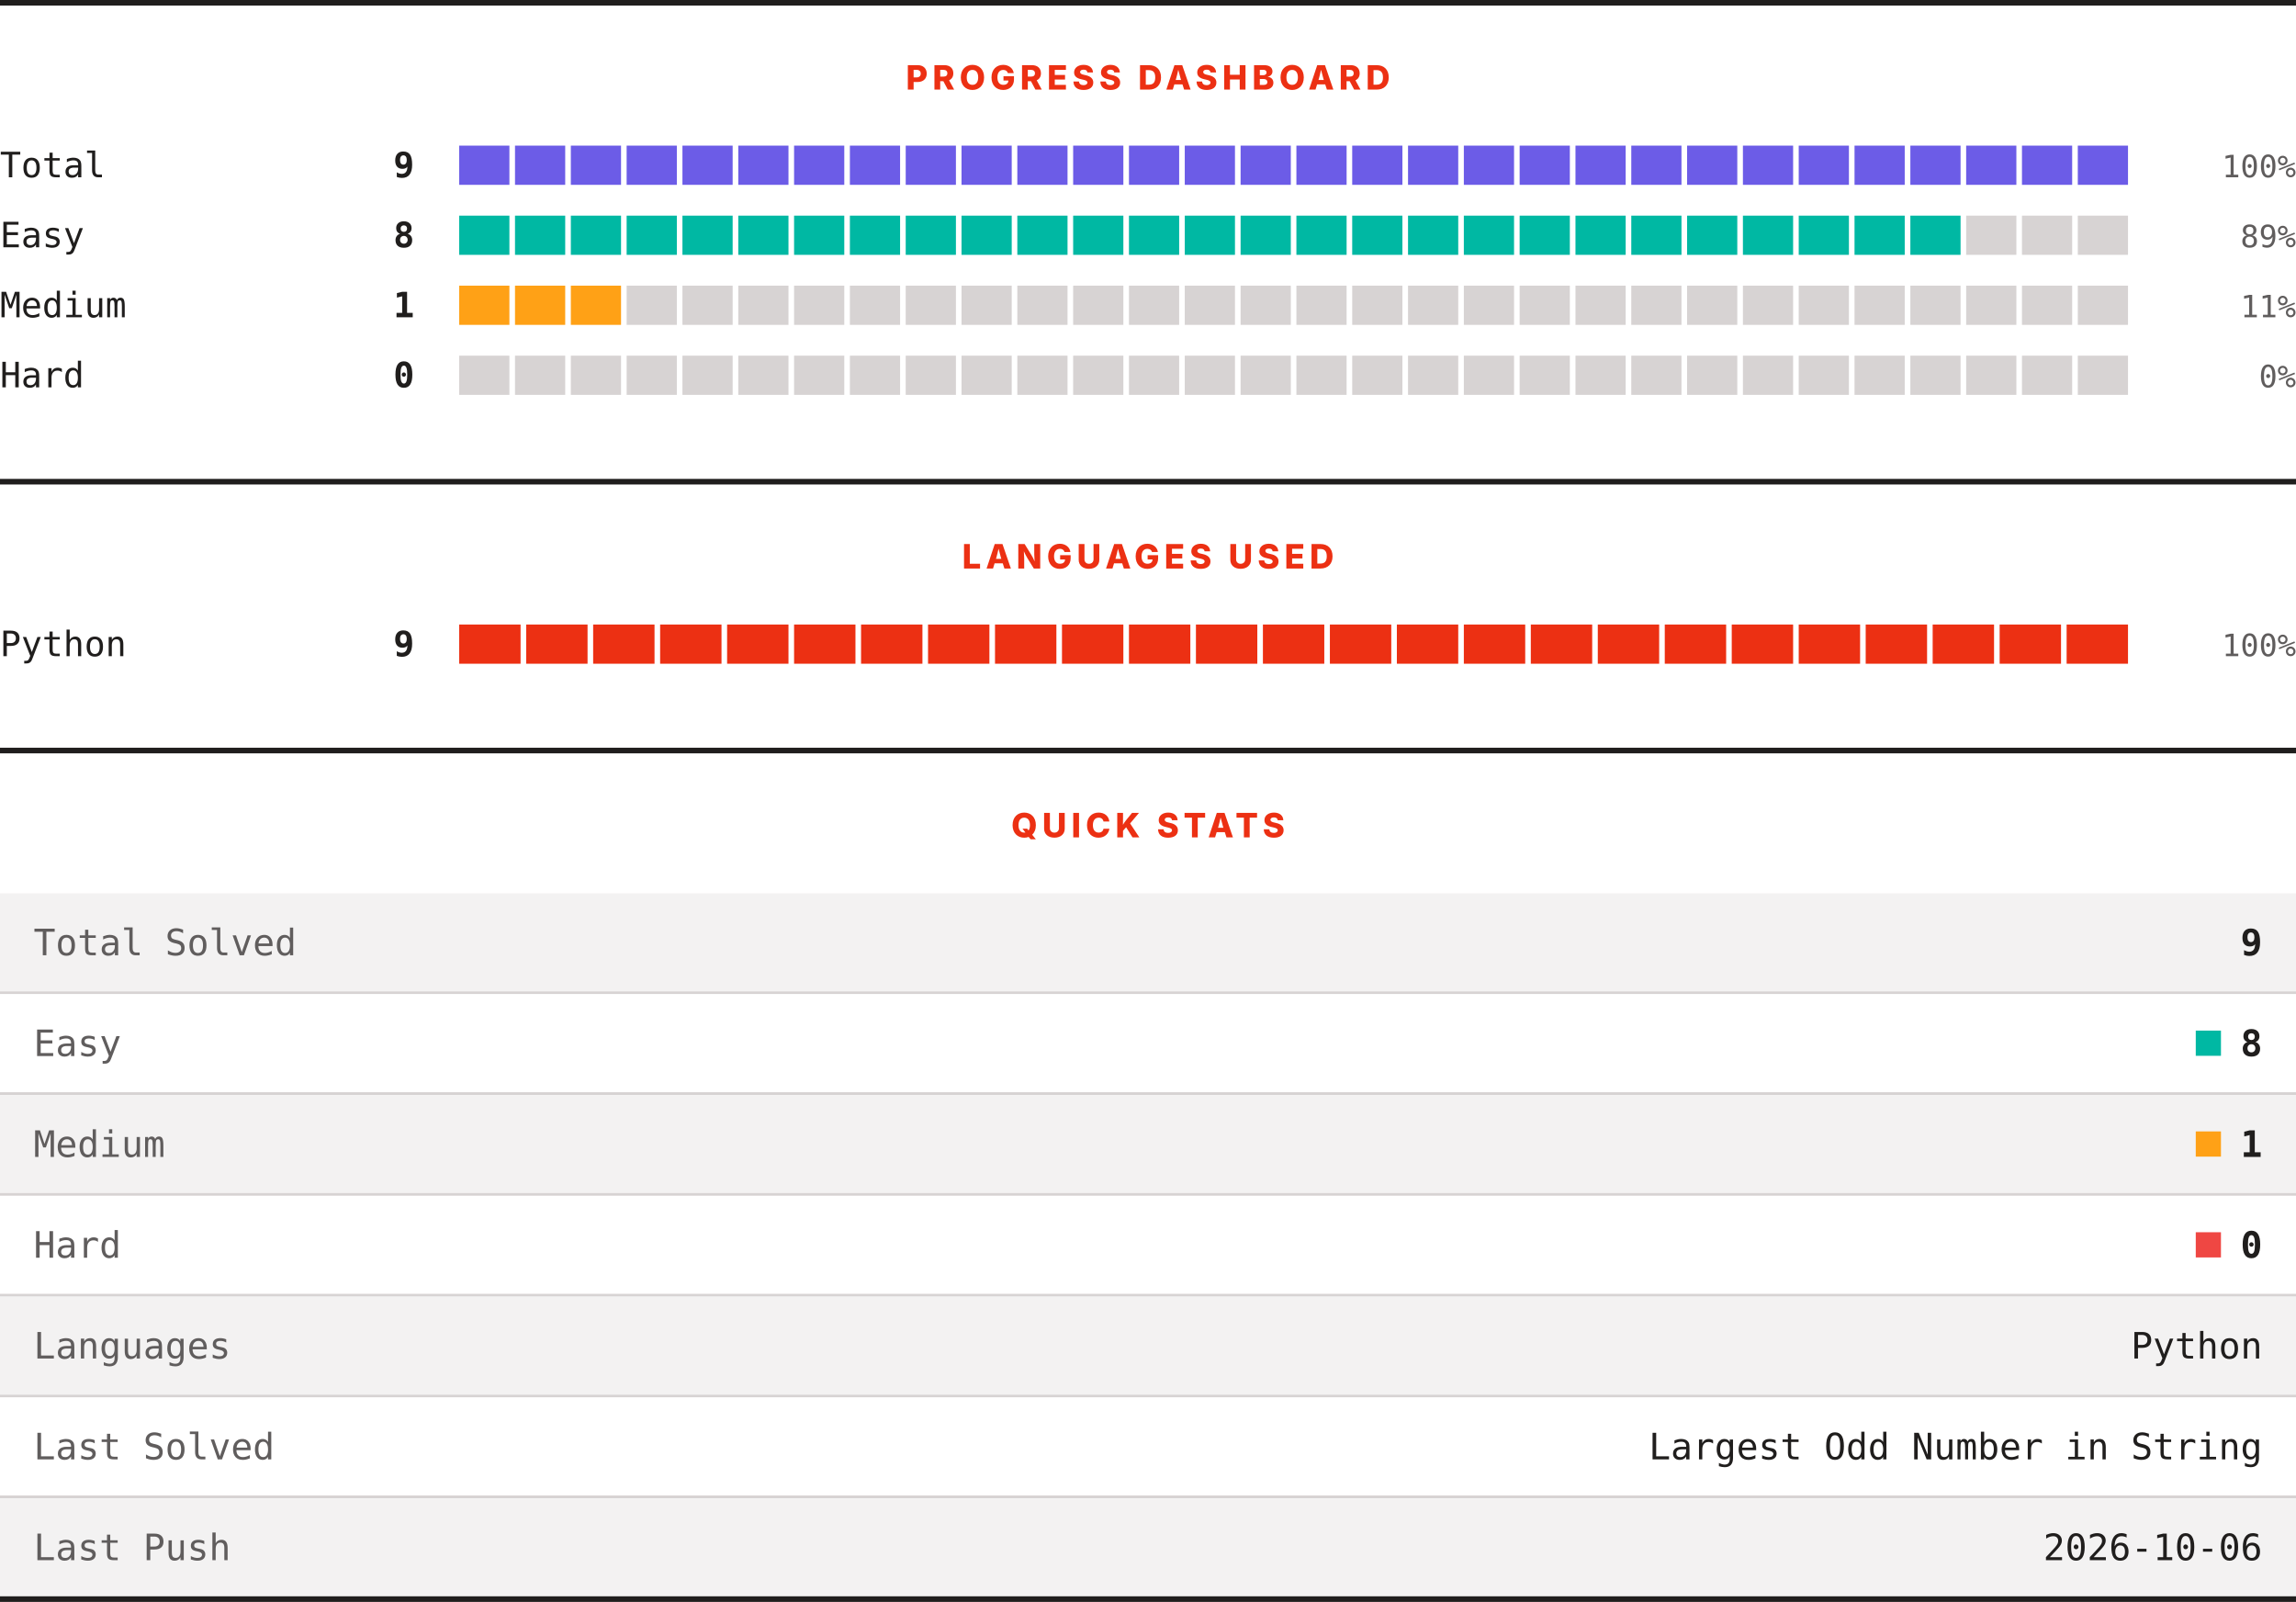
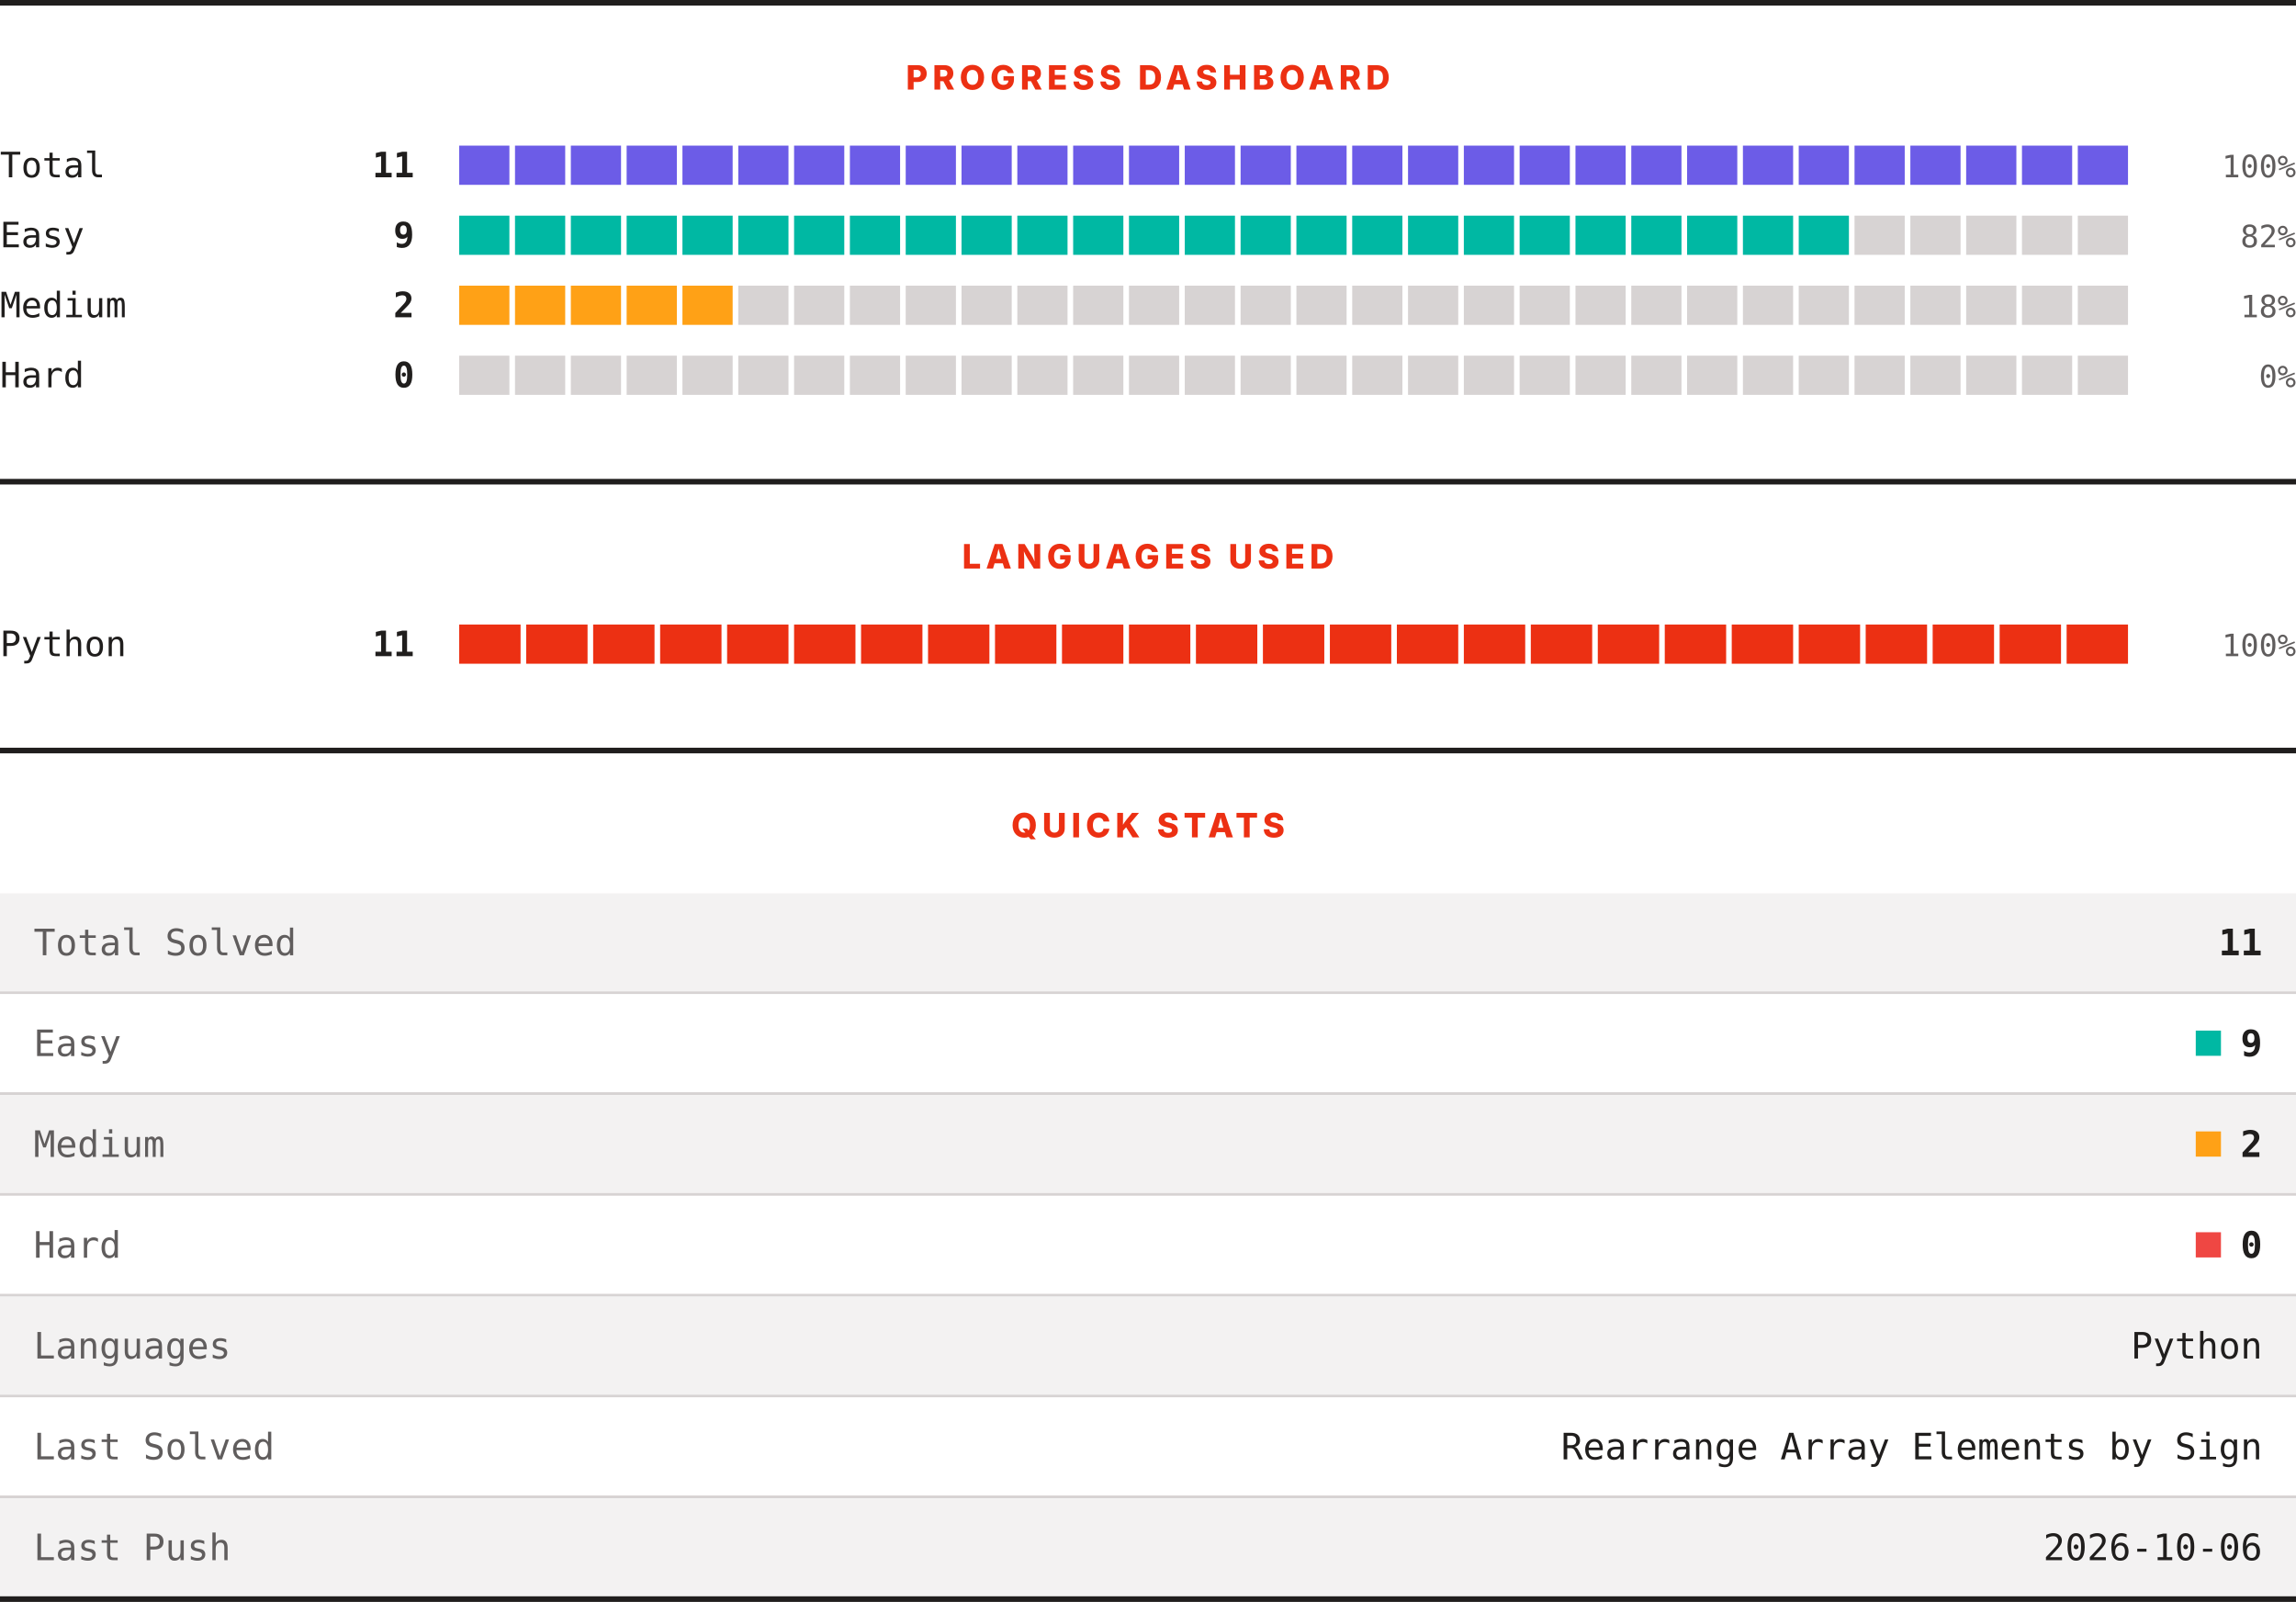
<svg xmlns="http://www.w3.org/2000/svg" width="820" height="572" viewBox="0 0 820 572" role="img" aria-label="LeetCode progress, languages and quick stats">
  <rect width="820" height="572" fill="#ffffff" />
  <rect x="0" y="0" width="820" height="2" fill="#201e1d" />
  <text x="410" y="32" text-anchor="middle" font-family="Archivo, system-ui, -apple-system, Segoe UI, sans-serif" font-size="12" font-weight="800" letter-spacing="1.68" fill="#ec3013">PROGRESS DASHBOARD</text>
  <text x="0" y="63.3" font-family="ui-monospace, SFMono-Regular, Menlo, Consolas, monospace" font-size="12.5" fill="#201e1d">Total</text>
-   <text x="148" y="63.3" text-anchor="end" font-family="ui-monospace, SFMono-Regular, Menlo, Consolas, monospace" font-size="12.5" font-weight="700" fill="#201e1d">9</text>
+   <text x="148" y="63.3" text-anchor="end" font-family="ui-monospace, SFMono-Regular, Menlo, Consolas, monospace" font-size="12.5" font-weight="700" fill="#201e1d">11</text>
  <rect x="164.00" y="52" width="17.93" height="14" fill="#6c5ce7" />
  <rect x="183.93" y="52" width="17.93" height="14" fill="#6c5ce7" />
  <rect x="203.87" y="52" width="17.93" height="14" fill="#6c5ce7" />
  <rect x="223.80" y="52" width="17.93" height="14" fill="#6c5ce7" />
  <rect x="243.73" y="52" width="17.93" height="14" fill="#6c5ce7" />
  <rect x="263.67" y="52" width="17.93" height="14" fill="#6c5ce7" />
  <rect x="283.60" y="52" width="17.93" height="14" fill="#6c5ce7" />
  <rect x="303.53" y="52" width="17.93" height="14" fill="#6c5ce7" />
  <rect x="323.47" y="52" width="17.93" height="14" fill="#6c5ce7" />
  <rect x="343.40" y="52" width="17.93" height="14" fill="#6c5ce7" />
  <rect x="363.33" y="52" width="17.93" height="14" fill="#6c5ce7" />
  <rect x="383.27" y="52" width="17.93" height="14" fill="#6c5ce7" />
  <rect x="403.20" y="52" width="17.93" height="14" fill="#6c5ce7" />
  <rect x="423.13" y="52" width="17.93" height="14" fill="#6c5ce7" />
  <rect x="443.07" y="52" width="17.93" height="14" fill="#6c5ce7" />
  <rect x="463.00" y="52" width="17.93" height="14" fill="#6c5ce7" />
  <rect x="482.93" y="52" width="17.93" height="14" fill="#6c5ce7" />
  <rect x="502.87" y="52" width="17.93" height="14" fill="#6c5ce7" />
  <rect x="522.80" y="52" width="17.93" height="14" fill="#6c5ce7" />
  <rect x="542.73" y="52" width="17.93" height="14" fill="#6c5ce7" />
  <rect x="562.67" y="52" width="17.93" height="14" fill="#6c5ce7" />
  <rect x="582.60" y="52" width="17.93" height="14" fill="#6c5ce7" />
  <rect x="602.53" y="52" width="17.93" height="14" fill="#6c5ce7" />
  <rect x="622.47" y="52" width="17.93" height="14" fill="#6c5ce7" />
  <rect x="642.40" y="52" width="17.93" height="14" fill="#6c5ce7" />
  <rect x="662.33" y="52" width="17.93" height="14" fill="#6c5ce7" />
  <rect x="682.27" y="52" width="17.93" height="14" fill="#6c5ce7" />
  <rect x="702.20" y="52" width="17.93" height="14" fill="#6c5ce7" />
  <rect x="722.13" y="52" width="17.93" height="14" fill="#6c5ce7" />
  <rect x="742.07" y="52" width="17.93" height="14" fill="#6c5ce7" />
  <text x="820" y="63.3" text-anchor="end" font-family="ui-monospace, SFMono-Regular, Menlo, Consolas, monospace" font-size="11" fill="#605d5d">100%</text>
  <text x="0" y="88.3" font-family="ui-monospace, SFMono-Regular, Menlo, Consolas, monospace" font-size="12.5" fill="#201e1d">Easy</text>
-   <text x="148" y="88.3" text-anchor="end" font-family="ui-monospace, SFMono-Regular, Menlo, Consolas, monospace" font-size="12.5" font-weight="700" fill="#201e1d">8</text>
+   <text x="148" y="88.3" text-anchor="end" font-family="ui-monospace, SFMono-Regular, Menlo, Consolas, monospace" font-size="12.5" font-weight="700" fill="#201e1d">9</text>
  <rect x="164.00" y="77" width="17.93" height="14" fill="#00b8a3" />
  <rect x="183.93" y="77" width="17.93" height="14" fill="#00b8a3" />
  <rect x="203.87" y="77" width="17.93" height="14" fill="#00b8a3" />
  <rect x="223.80" y="77" width="17.93" height="14" fill="#00b8a3" />
  <rect x="243.73" y="77" width="17.93" height="14" fill="#00b8a3" />
  <rect x="263.67" y="77" width="17.93" height="14" fill="#00b8a3" />
  <rect x="283.60" y="77" width="17.93" height="14" fill="#00b8a3" />
  <rect x="303.53" y="77" width="17.93" height="14" fill="#00b8a3" />
  <rect x="323.47" y="77" width="17.93" height="14" fill="#00b8a3" />
  <rect x="343.40" y="77" width="17.93" height="14" fill="#00b8a3" />
  <rect x="363.33" y="77" width="17.93" height="14" fill="#00b8a3" />
  <rect x="383.27" y="77" width="17.93" height="14" fill="#00b8a3" />
  <rect x="403.20" y="77" width="17.93" height="14" fill="#00b8a3" />
  <rect x="423.13" y="77" width="17.93" height="14" fill="#00b8a3" />
  <rect x="443.07" y="77" width="17.93" height="14" fill="#00b8a3" />
  <rect x="463.00" y="77" width="17.93" height="14" fill="#00b8a3" />
  <rect x="482.93" y="77" width="17.93" height="14" fill="#00b8a3" />
  <rect x="502.87" y="77" width="17.93" height="14" fill="#00b8a3" />
  <rect x="522.80" y="77" width="17.93" height="14" fill="#00b8a3" />
  <rect x="542.73" y="77" width="17.93" height="14" fill="#00b8a3" />
  <rect x="562.67" y="77" width="17.93" height="14" fill="#00b8a3" />
  <rect x="582.60" y="77" width="17.93" height="14" fill="#00b8a3" />
  <rect x="602.53" y="77" width="17.93" height="14" fill="#00b8a3" />
  <rect x="622.47" y="77" width="17.93" height="14" fill="#00b8a3" />
  <rect x="642.40" y="77" width="17.93" height="14" fill="#00b8a3" />
-   <rect x="662.33" y="77" width="17.93" height="14" fill="#00b8a3" />
-   <rect x="682.27" y="77" width="17.93" height="14" fill="#00b8a3" />
+   <rect x="662.33" y="77" width="17.93" height="14" fill="#d7d3d3" />
+   <rect x="682.27" y="77" width="17.93" height="14" fill="#d7d3d3" />
  <rect x="702.20" y="77" width="17.93" height="14" fill="#d7d3d3" />
  <rect x="722.13" y="77" width="17.93" height="14" fill="#d7d3d3" />
  <rect x="742.07" y="77" width="17.93" height="14" fill="#d7d3d3" />
-   <text x="820" y="88.3" text-anchor="end" font-family="ui-monospace, SFMono-Regular, Menlo, Consolas, monospace" font-size="11" fill="#605d5d">89%</text>
+   <text x="820" y="88.3" text-anchor="end" font-family="ui-monospace, SFMono-Regular, Menlo, Consolas, monospace" font-size="11" fill="#605d5d">82%</text>
  <text x="0" y="113.3" font-family="ui-monospace, SFMono-Regular, Menlo, Consolas, monospace" font-size="12.5" fill="#201e1d">Medium</text>
-   <text x="148" y="113.3" text-anchor="end" font-family="ui-monospace, SFMono-Regular, Menlo, Consolas, monospace" font-size="12.5" font-weight="700" fill="#201e1d">1</text>
+   <text x="148" y="113.3" text-anchor="end" font-family="ui-monospace, SFMono-Regular, Menlo, Consolas, monospace" font-size="12.5" font-weight="700" fill="#201e1d">2</text>
  <rect x="164.00" y="102" width="17.93" height="14" fill="#ffa116" />
  <rect x="183.93" y="102" width="17.93" height="14" fill="#ffa116" />
  <rect x="203.87" y="102" width="17.93" height="14" fill="#ffa116" />
-   <rect x="223.80" y="102" width="17.93" height="14" fill="#d7d3d3" />
-   <rect x="243.73" y="102" width="17.93" height="14" fill="#d7d3d3" />
+   <rect x="223.80" y="102" width="17.93" height="14" fill="#ffa116" />
+   <rect x="243.73" y="102" width="17.93" height="14" fill="#ffa116" />
  <rect x="263.67" y="102" width="17.93" height="14" fill="#d7d3d3" />
  <rect x="283.60" y="102" width="17.93" height="14" fill="#d7d3d3" />
  <rect x="303.53" y="102" width="17.93" height="14" fill="#d7d3d3" />
  <rect x="323.47" y="102" width="17.93" height="14" fill="#d7d3d3" />
  <rect x="343.40" y="102" width="17.93" height="14" fill="#d7d3d3" />
  <rect x="363.33" y="102" width="17.93" height="14" fill="#d7d3d3" />
  <rect x="383.27" y="102" width="17.93" height="14" fill="#d7d3d3" />
  <rect x="403.20" y="102" width="17.93" height="14" fill="#d7d3d3" />
  <rect x="423.13" y="102" width="17.93" height="14" fill="#d7d3d3" />
  <rect x="443.07" y="102" width="17.93" height="14" fill="#d7d3d3" />
  <rect x="463.00" y="102" width="17.93" height="14" fill="#d7d3d3" />
  <rect x="482.93" y="102" width="17.93" height="14" fill="#d7d3d3" />
  <rect x="502.87" y="102" width="17.93" height="14" fill="#d7d3d3" />
  <rect x="522.80" y="102" width="17.93" height="14" fill="#d7d3d3" />
  <rect x="542.73" y="102" width="17.93" height="14" fill="#d7d3d3" />
  <rect x="562.67" y="102" width="17.93" height="14" fill="#d7d3d3" />
  <rect x="582.60" y="102" width="17.93" height="14" fill="#d7d3d3" />
  <rect x="602.53" y="102" width="17.93" height="14" fill="#d7d3d3" />
  <rect x="622.47" y="102" width="17.93" height="14" fill="#d7d3d3" />
  <rect x="642.40" y="102" width="17.93" height="14" fill="#d7d3d3" />
  <rect x="662.33" y="102" width="17.93" height="14" fill="#d7d3d3" />
  <rect x="682.27" y="102" width="17.93" height="14" fill="#d7d3d3" />
  <rect x="702.20" y="102" width="17.93" height="14" fill="#d7d3d3" />
  <rect x="722.13" y="102" width="17.93" height="14" fill="#d7d3d3" />
  <rect x="742.07" y="102" width="17.93" height="14" fill="#d7d3d3" />
-   <text x="820" y="113.3" text-anchor="end" font-family="ui-monospace, SFMono-Regular, Menlo, Consolas, monospace" font-size="11" fill="#605d5d">11%</text>
+   <text x="820" y="113.3" text-anchor="end" font-family="ui-monospace, SFMono-Regular, Menlo, Consolas, monospace" font-size="11" fill="#605d5d">18%</text>
  <text x="0" y="138.3" font-family="ui-monospace, SFMono-Regular, Menlo, Consolas, monospace" font-size="12.5" fill="#201e1d">Hard</text>
  <text x="148" y="138.3" text-anchor="end" font-family="ui-monospace, SFMono-Regular, Menlo, Consolas, monospace" font-size="12.5" font-weight="700" fill="#201e1d">0</text>
  <rect x="164.00" y="127" width="17.93" height="14" fill="#d7d3d3" />
  <rect x="183.93" y="127" width="17.93" height="14" fill="#d7d3d3" />
  <rect x="203.87" y="127" width="17.93" height="14" fill="#d7d3d3" />
  <rect x="223.80" y="127" width="17.93" height="14" fill="#d7d3d3" />
  <rect x="243.73" y="127" width="17.93" height="14" fill="#d7d3d3" />
  <rect x="263.67" y="127" width="17.93" height="14" fill="#d7d3d3" />
  <rect x="283.60" y="127" width="17.93" height="14" fill="#d7d3d3" />
  <rect x="303.53" y="127" width="17.93" height="14" fill="#d7d3d3" />
  <rect x="323.47" y="127" width="17.93" height="14" fill="#d7d3d3" />
  <rect x="343.40" y="127" width="17.93" height="14" fill="#d7d3d3" />
  <rect x="363.33" y="127" width="17.93" height="14" fill="#d7d3d3" />
  <rect x="383.27" y="127" width="17.93" height="14" fill="#d7d3d3" />
  <rect x="403.20" y="127" width="17.93" height="14" fill="#d7d3d3" />
  <rect x="423.13" y="127" width="17.93" height="14" fill="#d7d3d3" />
  <rect x="443.07" y="127" width="17.93" height="14" fill="#d7d3d3" />
  <rect x="463.00" y="127" width="17.93" height="14" fill="#d7d3d3" />
  <rect x="482.93" y="127" width="17.93" height="14" fill="#d7d3d3" />
  <rect x="502.87" y="127" width="17.93" height="14" fill="#d7d3d3" />
  <rect x="522.80" y="127" width="17.93" height="14" fill="#d7d3d3" />
  <rect x="542.73" y="127" width="17.93" height="14" fill="#d7d3d3" />
  <rect x="562.67" y="127" width="17.93" height="14" fill="#d7d3d3" />
  <rect x="582.60" y="127" width="17.93" height="14" fill="#d7d3d3" />
  <rect x="602.53" y="127" width="17.93" height="14" fill="#d7d3d3" />
  <rect x="622.47" y="127" width="17.93" height="14" fill="#d7d3d3" />
  <rect x="642.40" y="127" width="17.93" height="14" fill="#d7d3d3" />
  <rect x="662.33" y="127" width="17.93" height="14" fill="#d7d3d3" />
  <rect x="682.27" y="127" width="17.93" height="14" fill="#d7d3d3" />
  <rect x="702.20" y="127" width="17.93" height="14" fill="#d7d3d3" />
  <rect x="722.13" y="127" width="17.93" height="14" fill="#d7d3d3" />
  <rect x="742.07" y="127" width="17.93" height="14" fill="#d7d3d3" />
  <text x="820" y="138.3" text-anchor="end" font-family="ui-monospace, SFMono-Regular, Menlo, Consolas, monospace" font-size="11" fill="#605d5d">0%</text>
  <rect x="0" y="171" width="820" height="2" fill="#201e1d" />
  <text x="410" y="203" text-anchor="middle" font-family="Archivo, system-ui, -apple-system, Segoe UI, sans-serif" font-size="12" font-weight="800" letter-spacing="1.68" fill="#ec3013">LANGUAGES USED</text>
  <text x="0" y="234.3" font-family="ui-monospace, SFMono-Regular, Menlo, Consolas, monospace" font-size="12.5" fill="#201e1d">Python</text>
-   <text x="148" y="234.3" text-anchor="end" font-family="ui-monospace, SFMono-Regular, Menlo, Consolas, monospace" font-size="12.5" font-weight="700" fill="#201e1d">9</text>
+   <text x="148" y="234.3" text-anchor="end" font-family="ui-monospace, SFMono-Regular, Menlo, Consolas, monospace" font-size="12.5" font-weight="700" fill="#201e1d">11</text>
  <rect x="164.00" y="223" width="21.92" height="14" fill="#ec3013" />
  <rect x="187.92" y="223" width="21.92" height="14" fill="#ec3013" />
  <rect x="211.84" y="223" width="21.92" height="14" fill="#ec3013" />
  <rect x="235.76" y="223" width="21.92" height="14" fill="#ec3013" />
  <rect x="259.68" y="223" width="21.92" height="14" fill="#ec3013" />
  <rect x="283.60" y="223" width="21.92" height="14" fill="#ec3013" />
  <rect x="307.52" y="223" width="21.92" height="14" fill="#ec3013" />
  <rect x="331.44" y="223" width="21.92" height="14" fill="#ec3013" />
  <rect x="355.36" y="223" width="21.92" height="14" fill="#ec3013" />
  <rect x="379.28" y="223" width="21.92" height="14" fill="#ec3013" />
  <rect x="403.20" y="223" width="21.92" height="14" fill="#ec3013" />
  <rect x="427.12" y="223" width="21.92" height="14" fill="#ec3013" />
  <rect x="451.04" y="223" width="21.92" height="14" fill="#ec3013" />
  <rect x="474.96" y="223" width="21.92" height="14" fill="#ec3013" />
  <rect x="498.88" y="223" width="21.92" height="14" fill="#ec3013" />
  <rect x="522.80" y="223" width="21.92" height="14" fill="#ec3013" />
  <rect x="546.72" y="223" width="21.92" height="14" fill="#ec3013" />
  <rect x="570.64" y="223" width="21.92" height="14" fill="#ec3013" />
  <rect x="594.56" y="223" width="21.92" height="14" fill="#ec3013" />
  <rect x="618.48" y="223" width="21.92" height="14" fill="#ec3013" />
  <rect x="642.40" y="223" width="21.92" height="14" fill="#ec3013" />
  <rect x="666.32" y="223" width="21.92" height="14" fill="#ec3013" />
  <rect x="690.24" y="223" width="21.92" height="14" fill="#ec3013" />
  <rect x="714.16" y="223" width="21.92" height="14" fill="#ec3013" />
  <rect x="738.08" y="223" width="21.92" height="14" fill="#ec3013" />
  <text x="820" y="234.3" text-anchor="end" font-family="ui-monospace, SFMono-Regular, Menlo, Consolas, monospace" font-size="11" fill="#605d5d">100%</text>
  <rect x="0" y="267" width="820" height="2" fill="#201e1d" />
  <text x="410" y="299" text-anchor="middle" font-family="Archivo, system-ui, -apple-system, Segoe UI, sans-serif" font-size="12" font-weight="800" letter-spacing="1.68" fill="#ec3013">QUICK STATS</text>
  <rect x="0" y="319" width="820" height="35" fill="#f3f2f2" />
  <text x="12" y="341.1" font-family="ui-monospace, SFMono-Regular, Menlo, Consolas, monospace" font-size="13" fill="#605d5d">Total Solved</text>
-   <text x="808" y="341.1" text-anchor="end" font-family="ui-monospace, SFMono-Regular, Menlo, Consolas, monospace" font-size="13" font-weight="700" fill="#201e1d">9</text>
+   <text x="808" y="341.1" text-anchor="end" font-family="ui-monospace, SFMono-Regular, Menlo, Consolas, monospace" font-size="13" font-weight="700" fill="#201e1d">11</text>
  <rect x="0" y="354" width="820" height="1" fill="#d7d3d3" />
  <rect x="0" y="355" width="820" height="35" fill="#ffffff" />
  <text x="12" y="377.1" font-family="ui-monospace, SFMono-Regular, Menlo, Consolas, monospace" font-size="13" fill="#605d5d">Easy</text>
  <rect x="784.2" y="368" width="9" height="9" fill="#00b8a3" />
-   <text x="808" y="377.1" text-anchor="end" font-family="ui-monospace, SFMono-Regular, Menlo, Consolas, monospace" font-size="13" font-weight="700" fill="#201e1d">8</text>
+   <text x="808" y="377.1" text-anchor="end" font-family="ui-monospace, SFMono-Regular, Menlo, Consolas, monospace" font-size="13" font-weight="700" fill="#201e1d">9</text>
  <rect x="0" y="390" width="820" height="1" fill="#d7d3d3" />
  <rect x="0" y="391" width="820" height="35" fill="#f3f2f2" />
  <text x="12" y="413.1" font-family="ui-monospace, SFMono-Regular, Menlo, Consolas, monospace" font-size="13" fill="#605d5d">Medium</text>
  <rect x="784.2" y="404" width="9" height="9" fill="#ffa116" />
-   <text x="808" y="413.1" text-anchor="end" font-family="ui-monospace, SFMono-Regular, Menlo, Consolas, monospace" font-size="13" font-weight="700" fill="#201e1d">1</text>
+   <text x="808" y="413.1" text-anchor="end" font-family="ui-monospace, SFMono-Regular, Menlo, Consolas, monospace" font-size="13" font-weight="700" fill="#201e1d">2</text>
  <rect x="0" y="426" width="820" height="1" fill="#d7d3d3" />
  <rect x="0" y="427" width="820" height="35" fill="#ffffff" />
  <text x="12" y="449.1" font-family="ui-monospace, SFMono-Regular, Menlo, Consolas, monospace" font-size="13" fill="#605d5d">Hard</text>
  <rect x="784.2" y="440" width="9" height="9" fill="#ef4743" />
  <text x="808" y="449.1" text-anchor="end" font-family="ui-monospace, SFMono-Regular, Menlo, Consolas, monospace" font-size="13" font-weight="700" fill="#201e1d">0</text>
  <rect x="0" y="462" width="820" height="1" fill="#d7d3d3" />
  <rect x="0" y="463" width="820" height="35" fill="#f3f2f2" />
  <text x="12" y="485.1" font-family="ui-monospace, SFMono-Regular, Menlo, Consolas, monospace" font-size="13" fill="#605d5d">Languages</text>
  <text x="808" y="485.1" text-anchor="end" font-family="ui-monospace, SFMono-Regular, Menlo, Consolas, monospace" font-size="13" fill="#201e1d">Python</text>
  <rect x="0" y="498" width="820" height="1" fill="#d7d3d3" />
  <rect x="0" y="499" width="820" height="35" fill="#ffffff" />
  <text x="12" y="521.1" font-family="ui-monospace, SFMono-Regular, Menlo, Consolas, monospace" font-size="13" fill="#605d5d">Last Solved</text>
-   <text x="808" y="521.1" text-anchor="end" font-family="ui-monospace, SFMono-Regular, Menlo, Consolas, monospace" font-size="13" fill="#201e1d">Largest Odd Number in String</text>
+   <text x="808" y="521.1" text-anchor="end" font-family="ui-monospace, SFMono-Regular, Menlo, Consolas, monospace" font-size="13" fill="#201e1d">Rearrange Array Elements by Sign</text>
  <rect x="0" y="534" width="820" height="1" fill="#d7d3d3" />
  <rect x="0" y="535" width="820" height="35" fill="#f3f2f2" />
  <text x="12" y="557.1" font-family="ui-monospace, SFMono-Regular, Menlo, Consolas, monospace" font-size="13" fill="#605d5d">Last Push</text>
  <text x="808" y="557.1" text-anchor="end" font-family="ui-monospace, SFMono-Regular, Menlo, Consolas, monospace" font-size="13" fill="#201e1d">2026-10-06</text>
  <rect x="0" y="570" width="820" height="2" fill="#201e1d" />
</svg>
